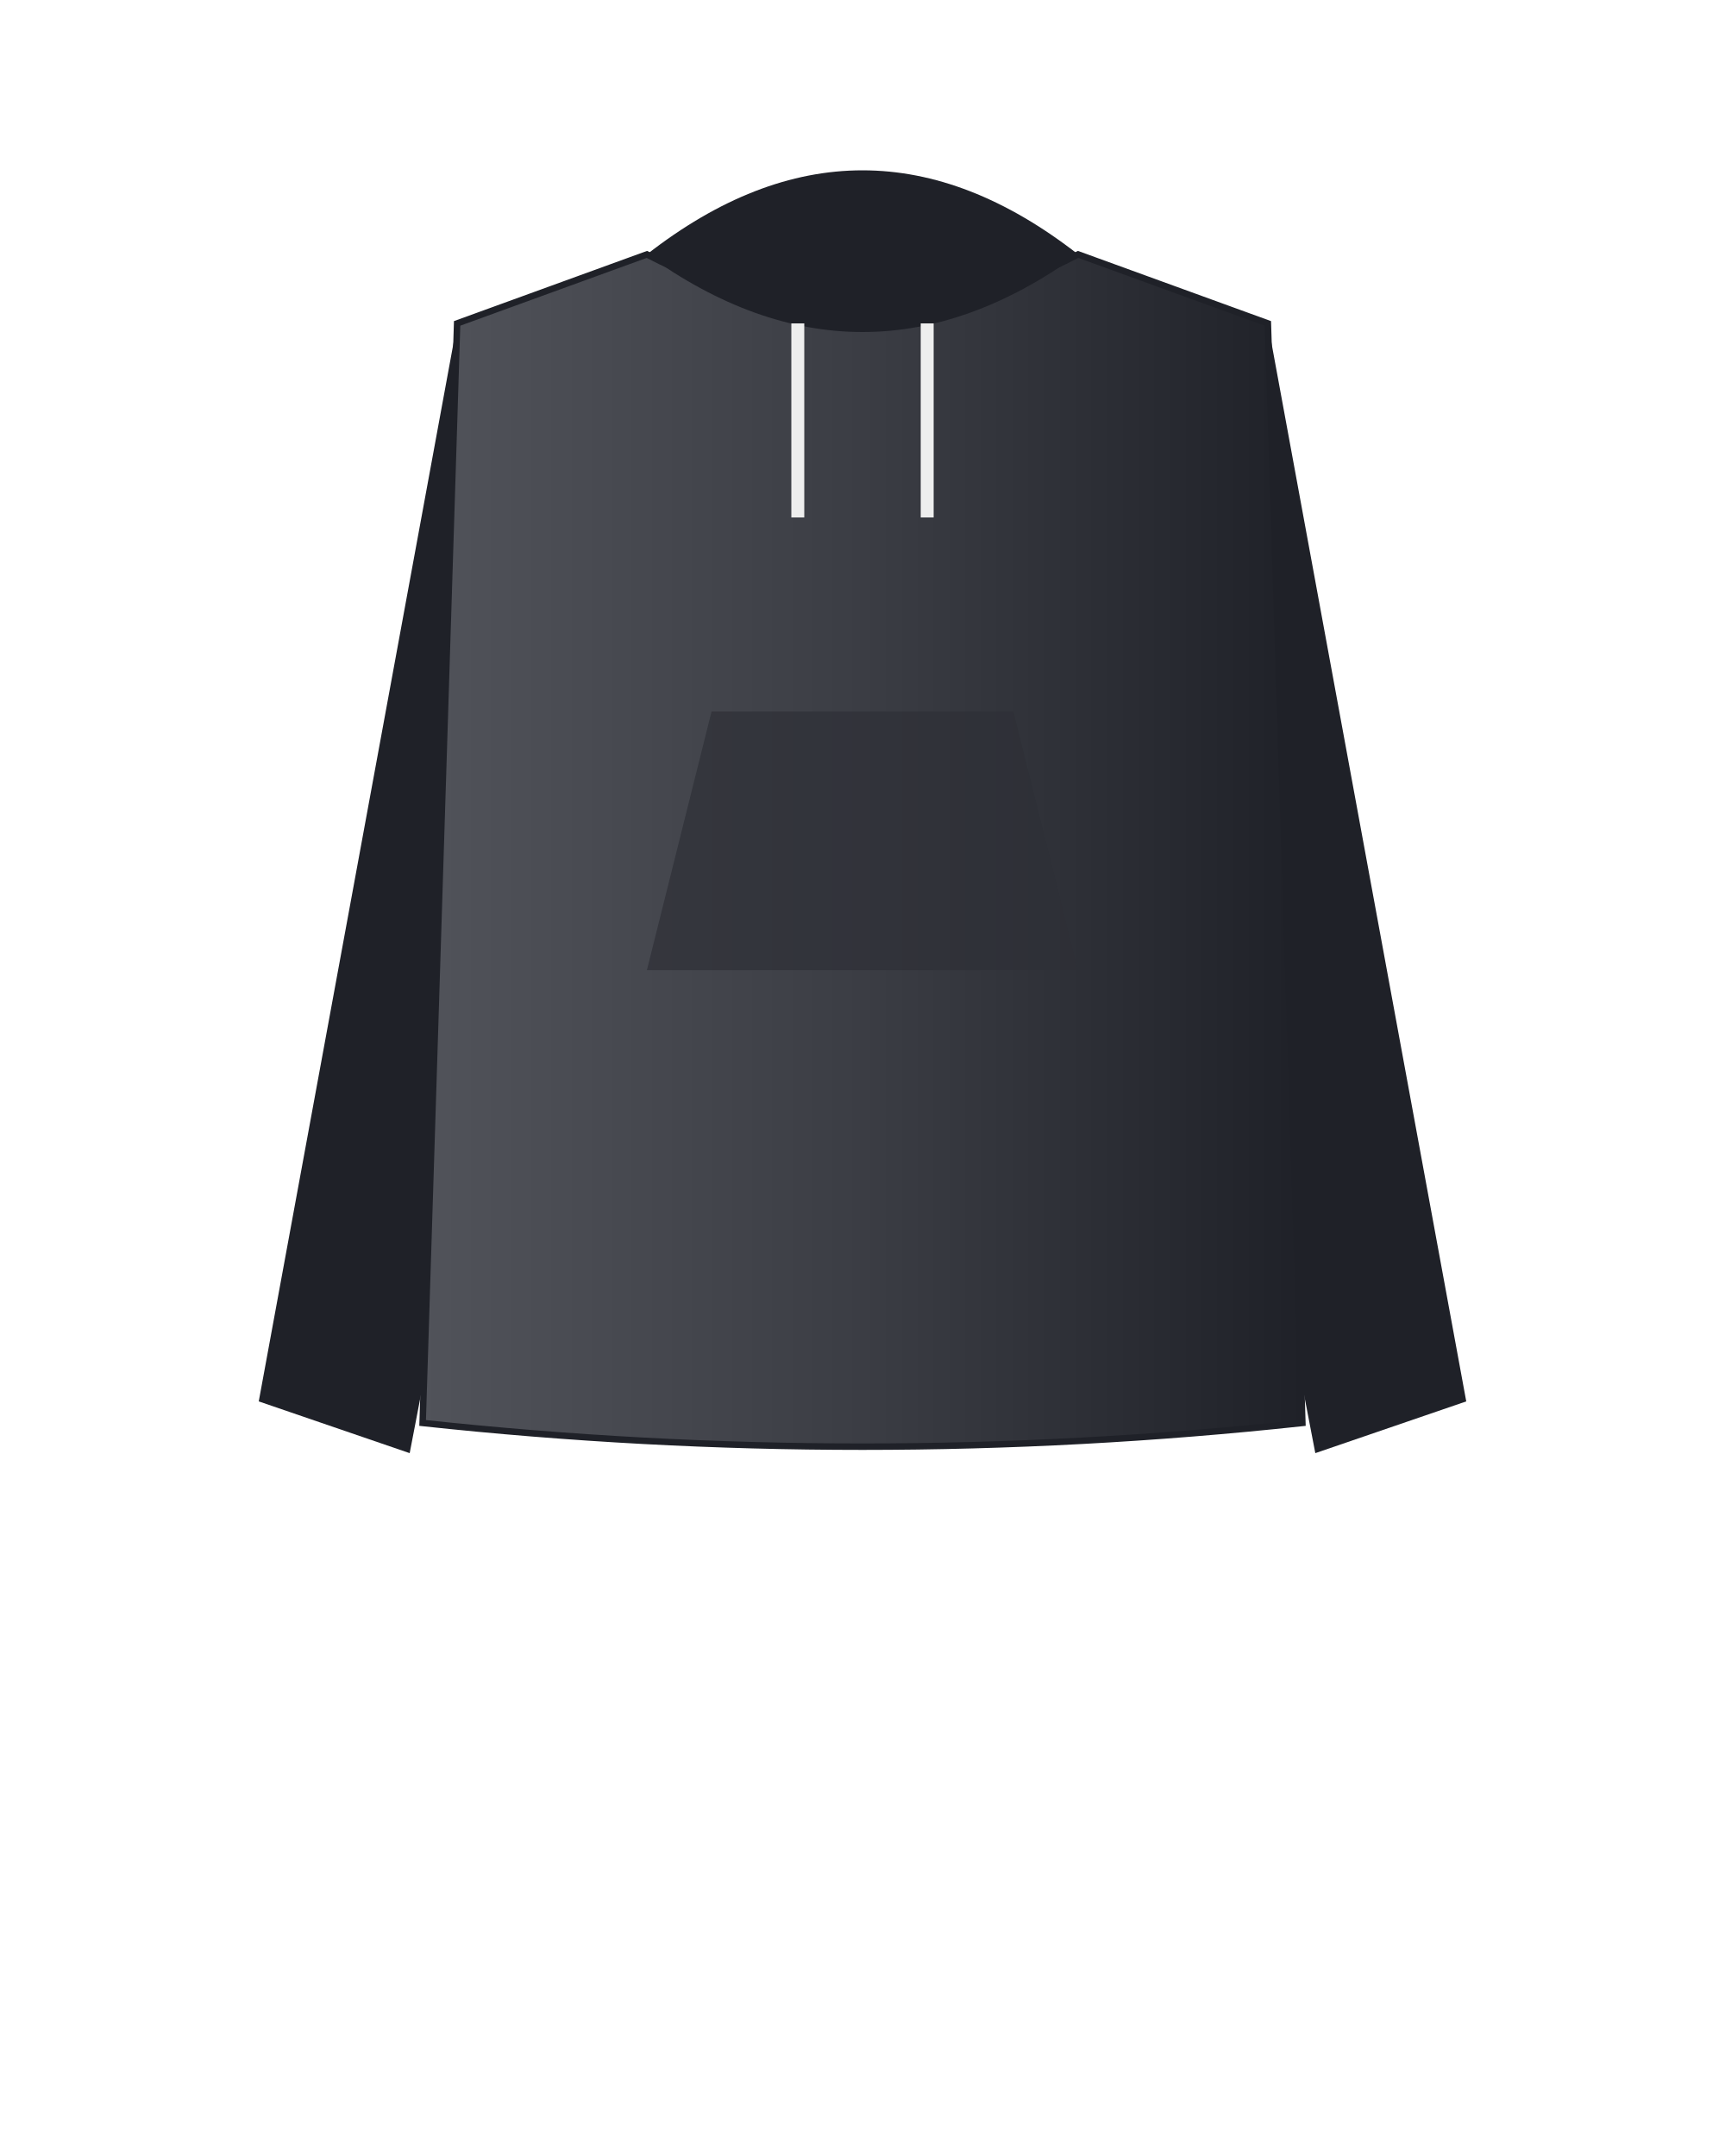
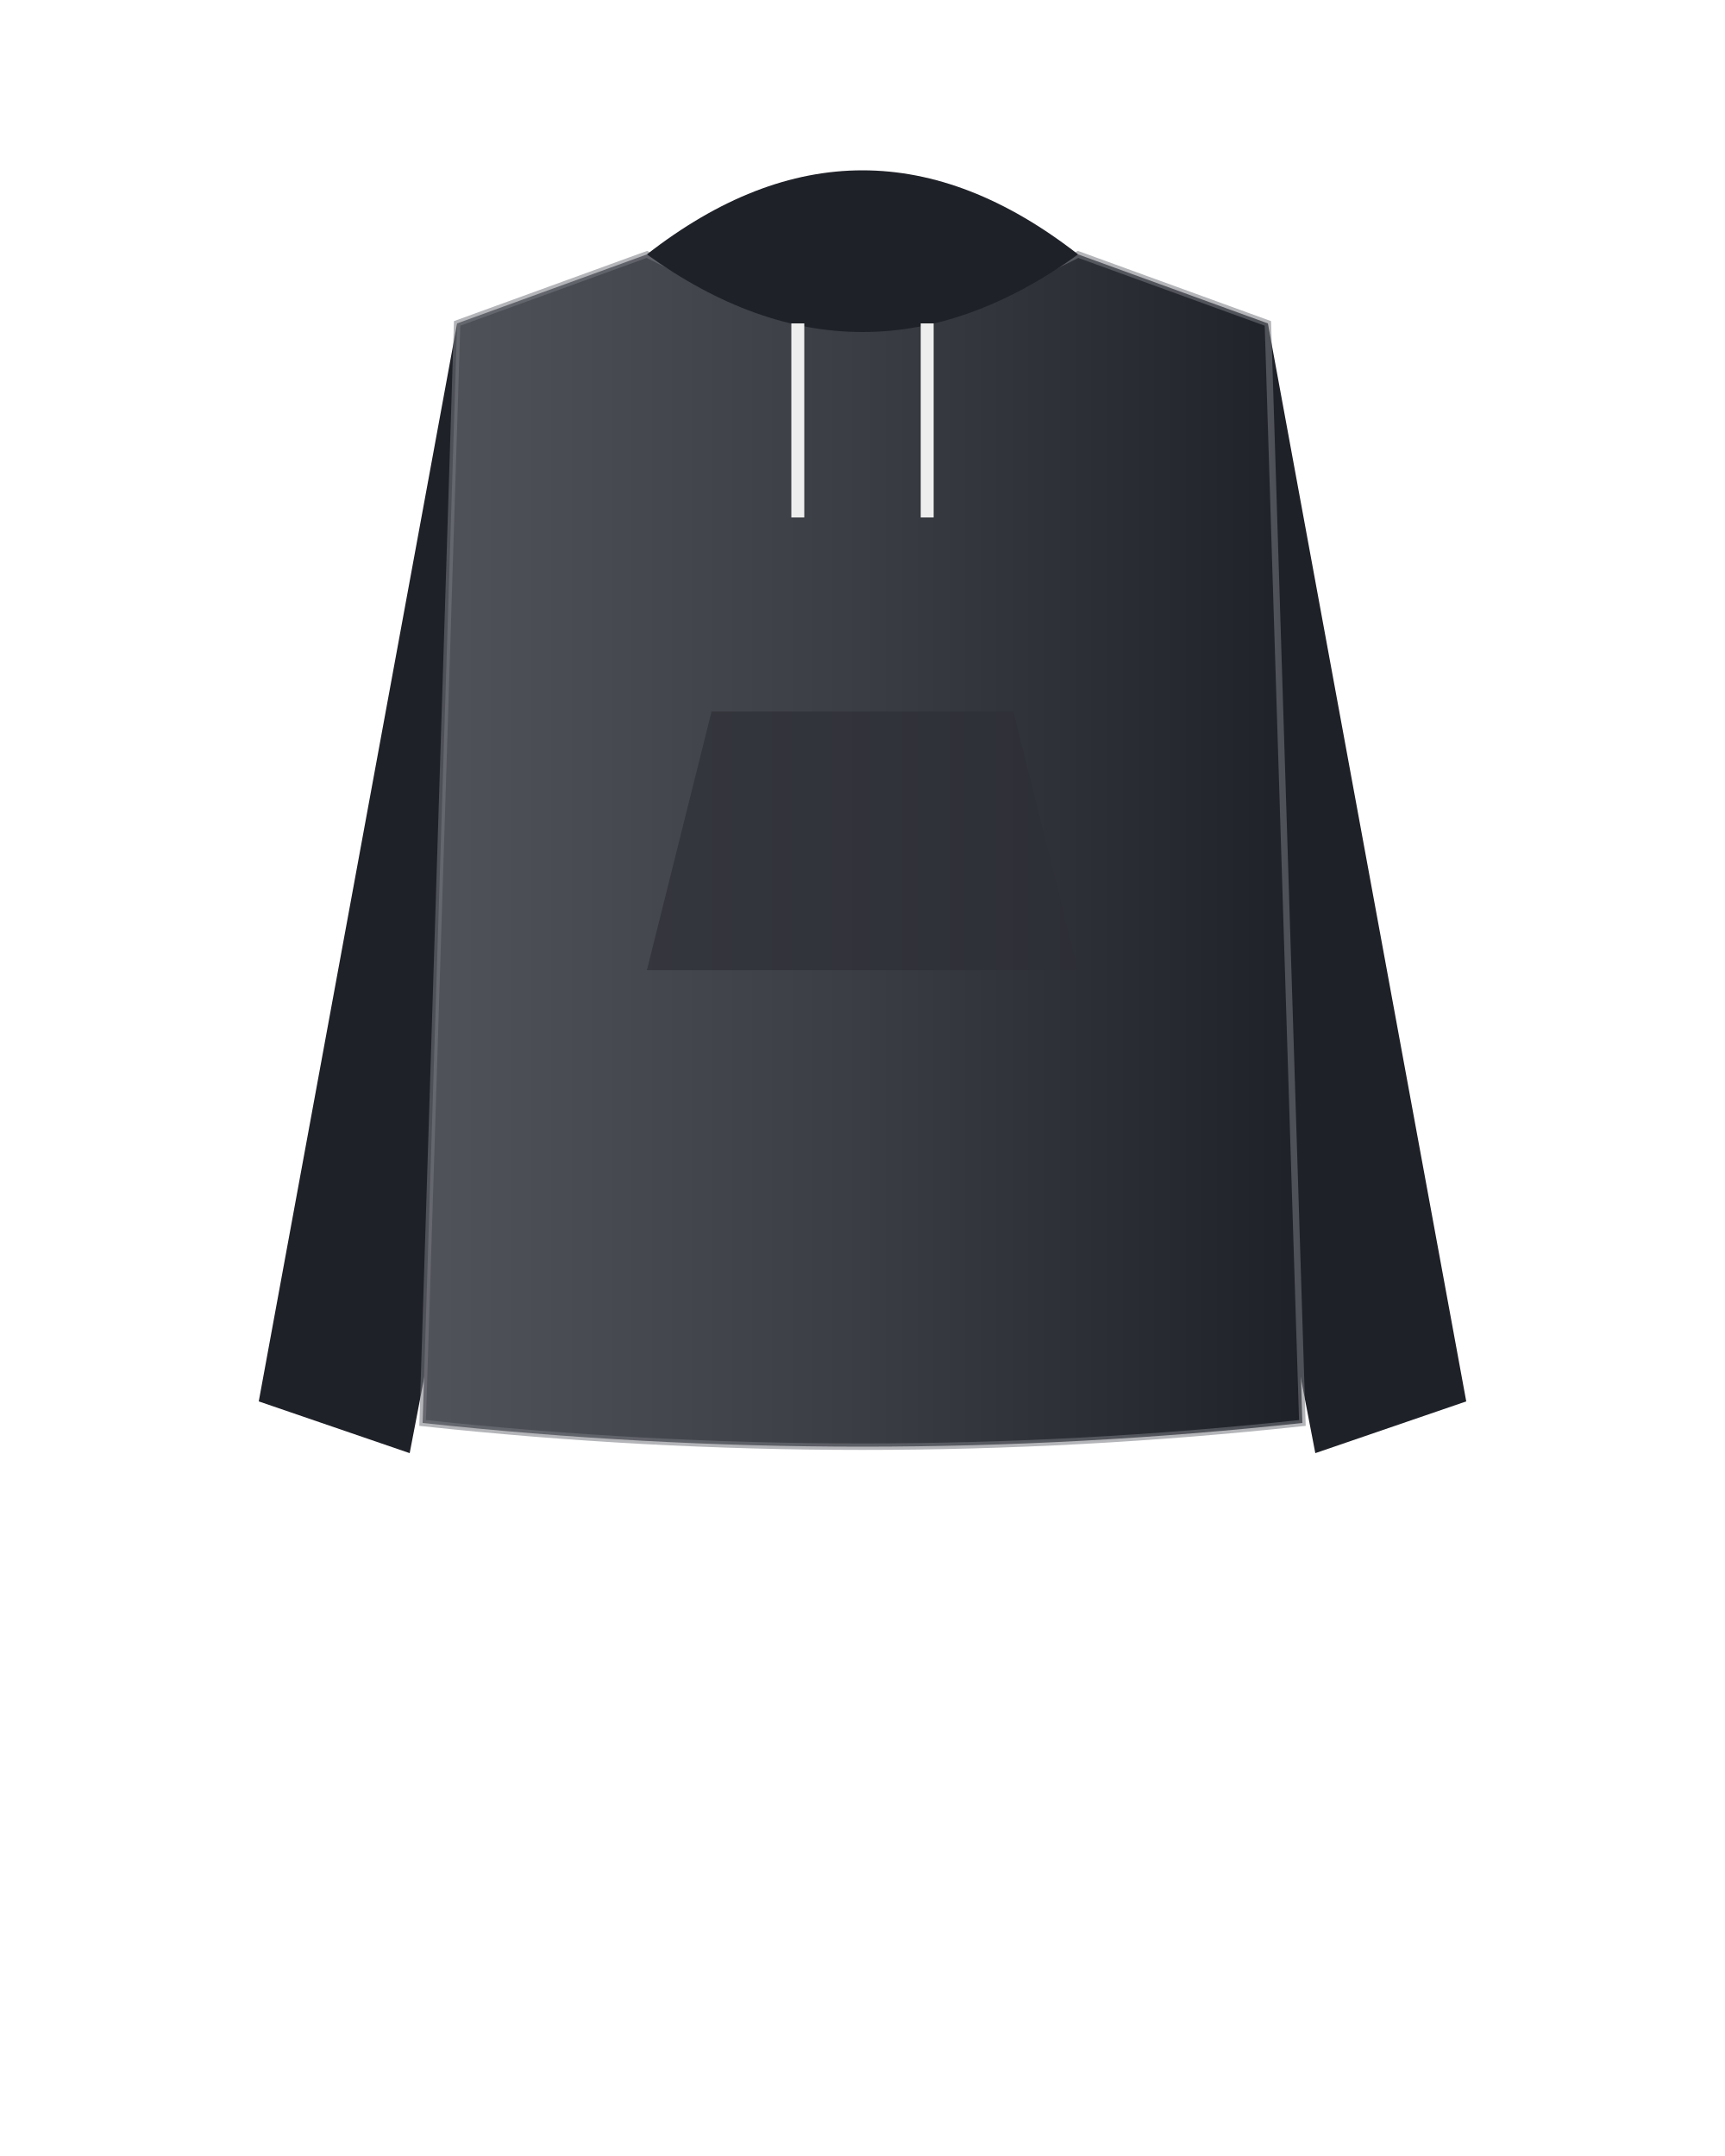
<svg xmlns="http://www.w3.org/2000/svg" viewBox="0 0 800 1000" width="800" height="1000">
  <defs>
    <linearGradient id="g" x1="0" x2="1">
      <stop offset="0" stop-color="#51535a" />
      <stop offset=".5" stop-color="#3b3d44" />
      <stop offset="1" stop-color="#1f2128" />
    </linearGradient>
  </defs>
  <path d="M212 150 L120 650 L190 674 L262 300 Z" fill="#1f2128" />
  <path d="M588 150 L680 650 L610 674 L538 300 Z" fill="#1f2128" />
-   <path d="M300 118 Q400 170 500 118 L588 150 L604 660 Q400 682 196 660 L212 150 Z" fill="url(#g)" stroke="#1f2128" stroke-width="3" />
+   <path d="M300 118 Q400 170 500 118 L588 150 L604 660 Q400 682 196 660 L212 150 Z" fill="url(#g)" stroke="#777980" stroke-opacity=".55" stroke-width="3" />
  <path d="M300 118 Q400 40 500 118 Q400 190 300 118Z" fill="#1f2128" />
  <path d="M330 330 h140 l30 120 h-200Z" fill="#2d2f36" opacity=".7" />
  <path d="M370 150 v90 M430 150 v90" stroke="#eee" stroke-width="6" />
</svg>
